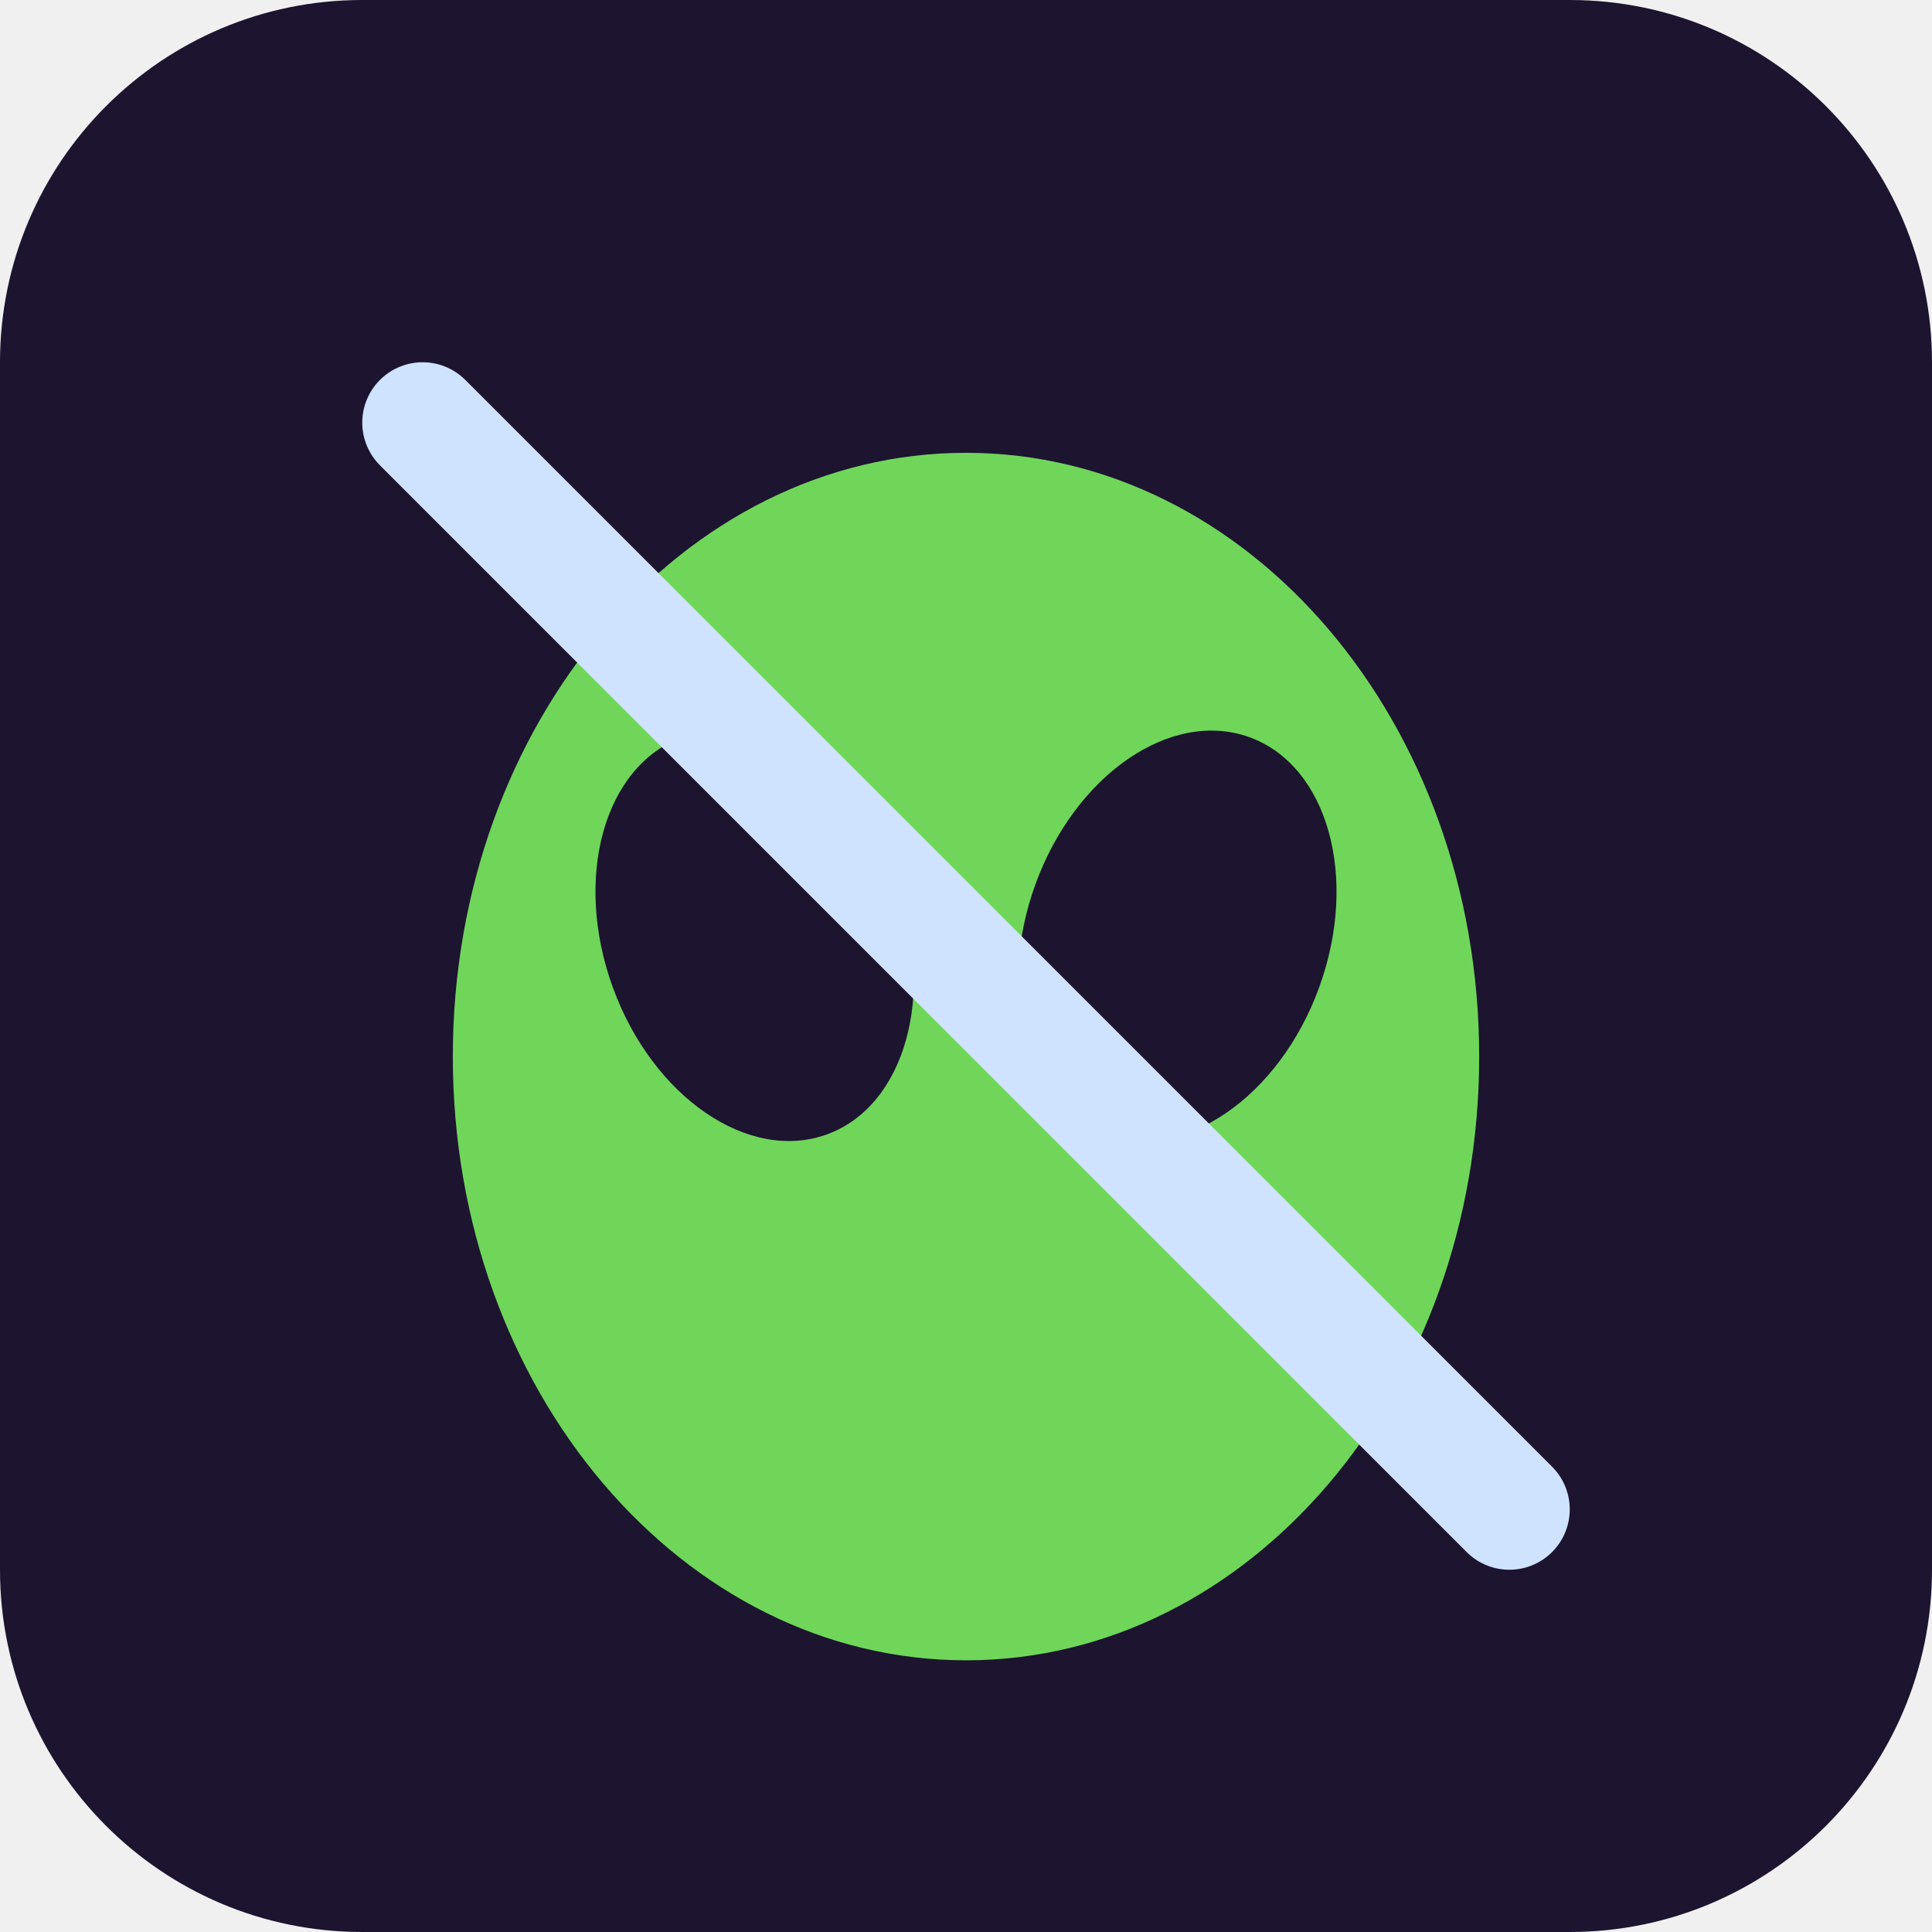
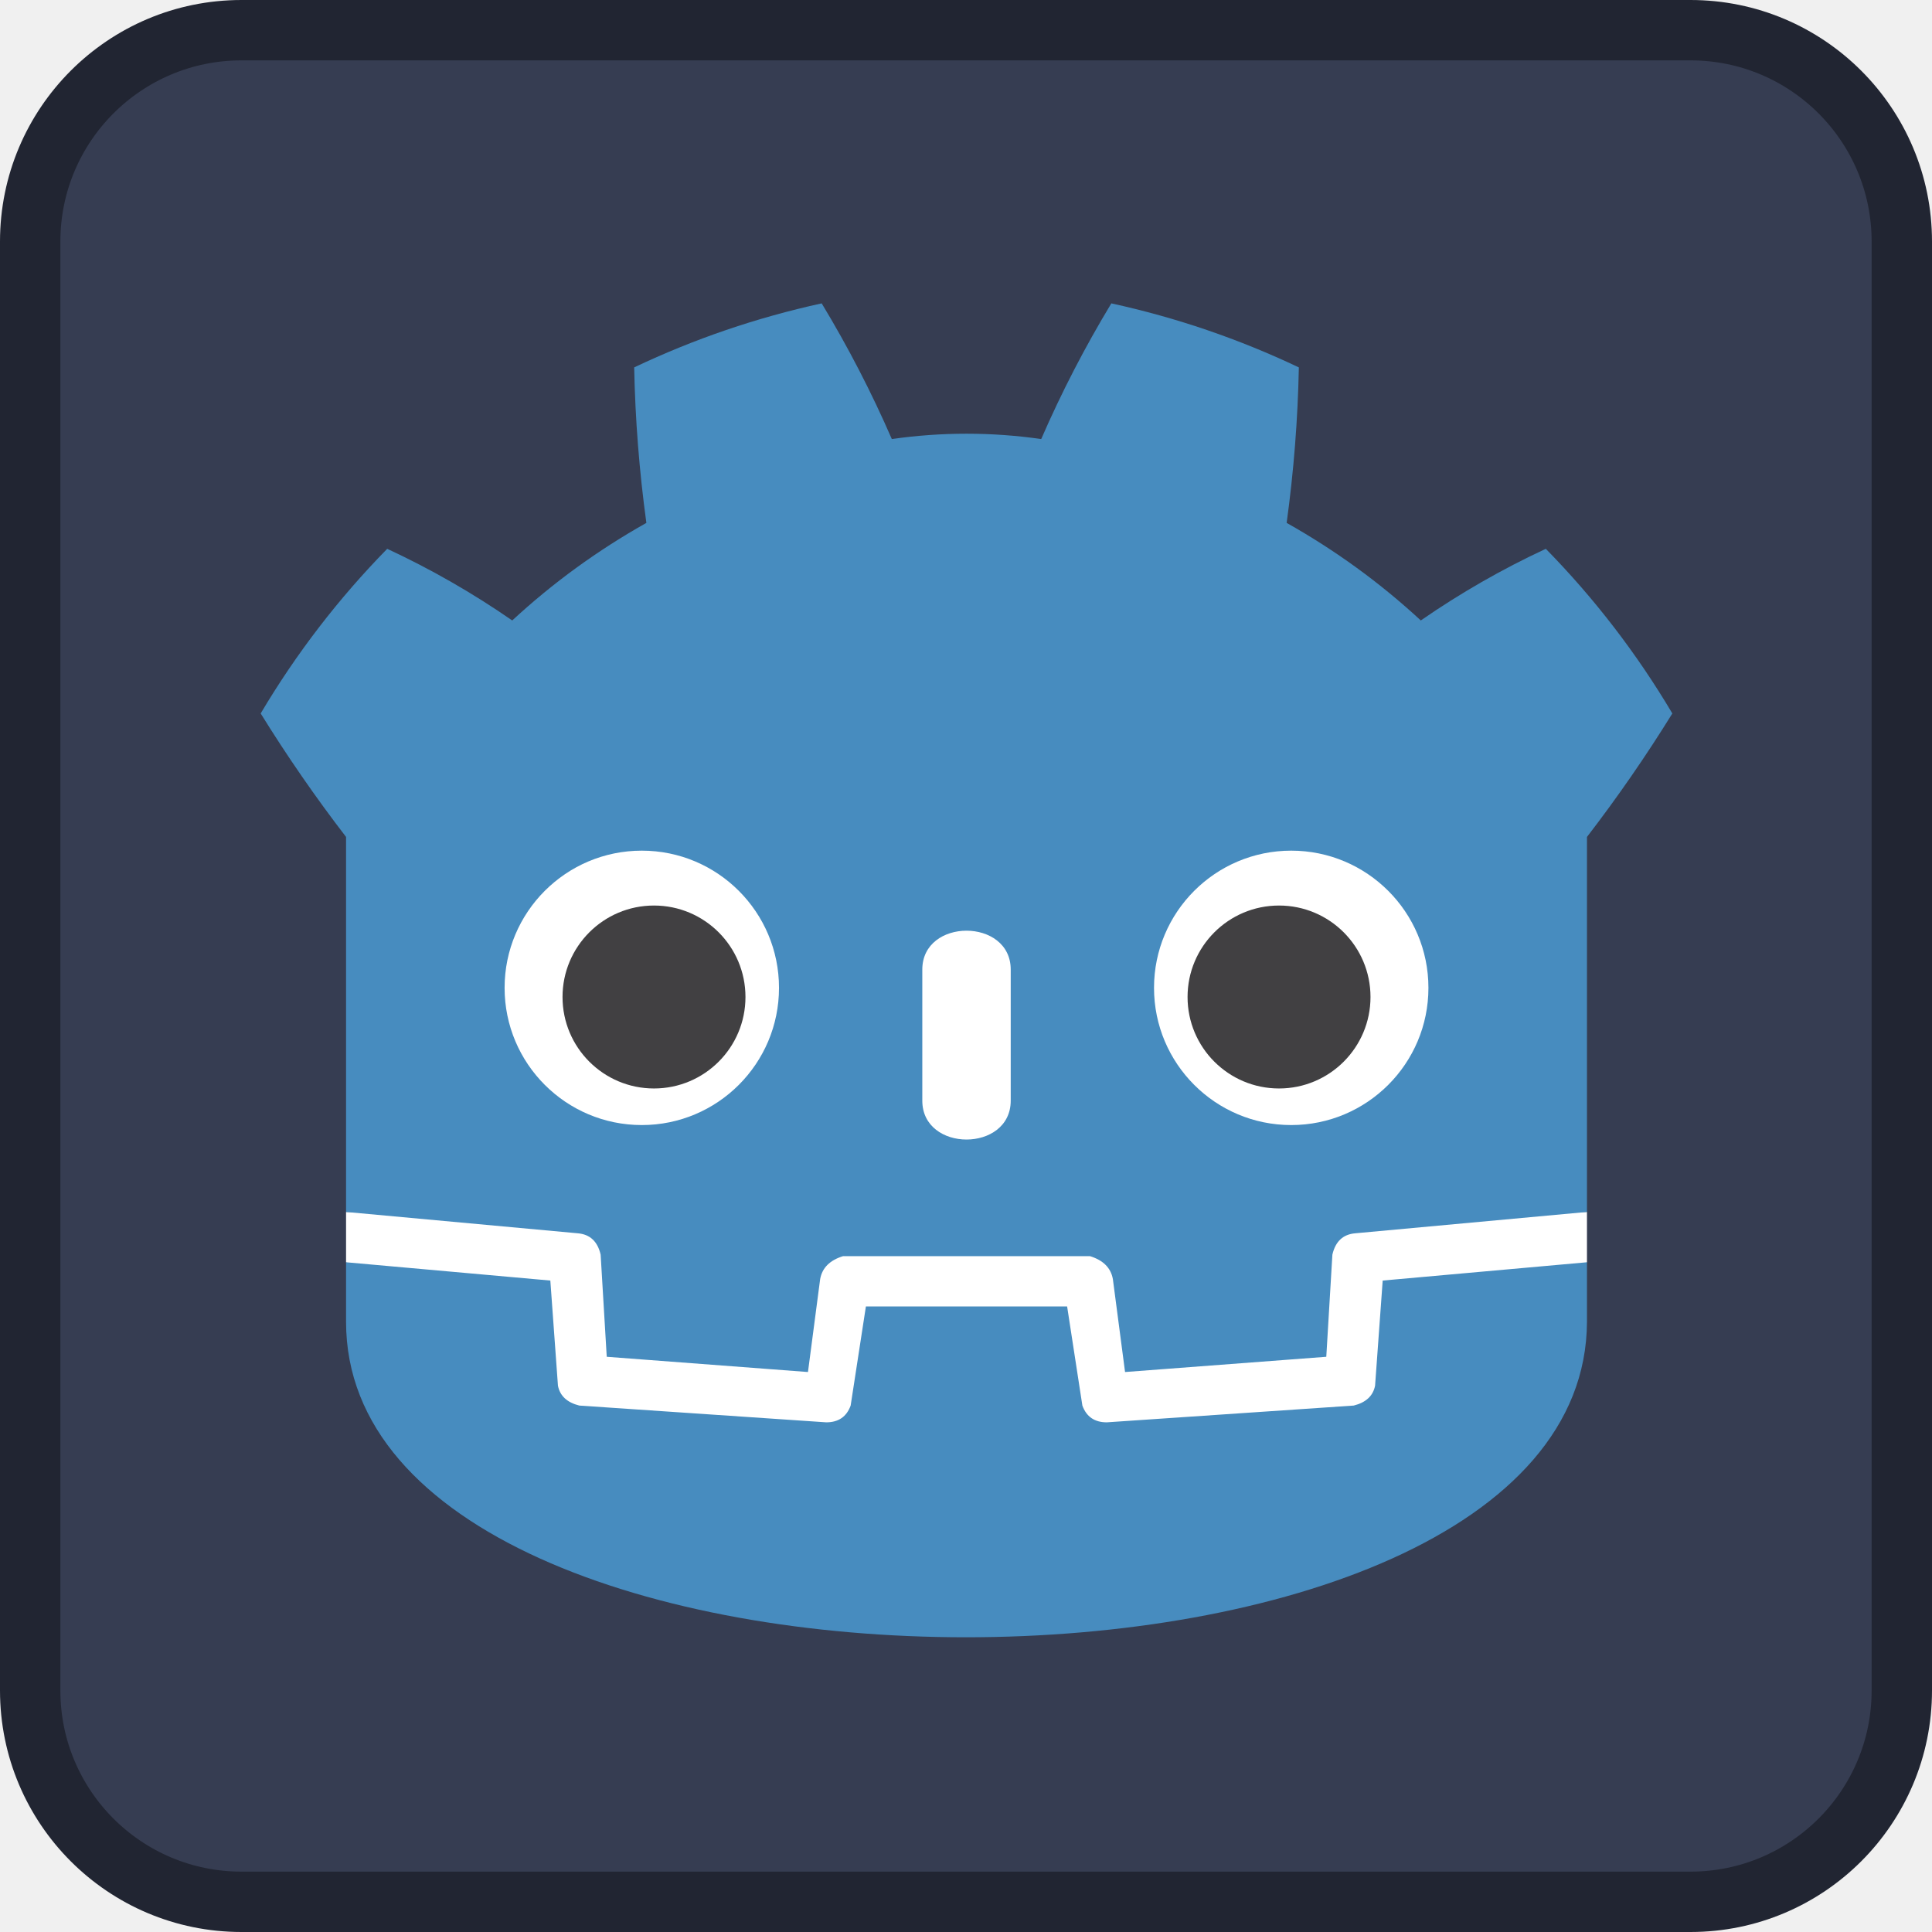
- <svg xmlns="http://www.w3.org/2000/svg" width="128" height="128" viewBox="0 0 128 128">
-   <rect width="128" height="128" rx="24" fill="#1d1430" />
-   <ellipse cx="64" cy="70" rx="34" ry="40" fill="#6fd65a" />
-   <ellipse cx="50" cy="62" rx="10" ry="14" fill="#1d1430" transform="rotate(-20 50 62)" />
-   <ellipse cx="78" cy="62" rx="10" ry="14" fill="#1d1430" transform="rotate(20 78 62)" />
-   <path d="M28 28 L100 100" stroke="#cfe3ff" stroke-width="8" stroke-linecap="round" />
+ <svg xmlns="http://www.w3.org/2000/svg" width="128" height="128">
+   <rect width="124" height="124" x="2" y="2" fill="#363d52" stroke="#212532" stroke-width="4" rx="14" />
+   <g fill="#fff" transform="translate(12.322 12.322)scale(.101)">
+     <path d="M105 673v33q407 354 814 0v-33z" />
+     <path fill="#478cbf" d="m105 673 152 14q12 1 15 14l4 67 132 10 8-61q2-11 15-15h162q13 4 15 15l8 61 132-10 4-67q3-13 15-14l152-14V427q30-39 56-81-35-59-83-108-43 20-82 47-40-37-88-64 7-51 8-102-59-28-123-42-26 43-46 89-49-7-98 0-20-46-46-89-64 14-123 42 1 51 8 102-48 27-88 64-39-27-82-47-48 49-83 108 26 42 56 81zm0 33v39c0 276 813 276 814 0v-39l-134 12-5 69q-2 10-14 13l-162 11q-12 0-16-11l-10-65H446l-10 65q-4 11-16 11l-162-11q-12-3-14-13l-5-69z" />
+     <path d="M483 600c0 34 58 34 58 0v-86c0-34-58-34-58 0z" />
+     <circle cx="725" cy="526" r="90" />
+     <circle cx="299" cy="526" r="90" />
+   </g>
+   <g fill="#414042" transform="translate(12.322 12.322)scale(.101)">
+     <circle cx="307" cy="532" r="60" />
+     <circle cx="717" cy="532" r="60" />
+   </g>
</svg>
